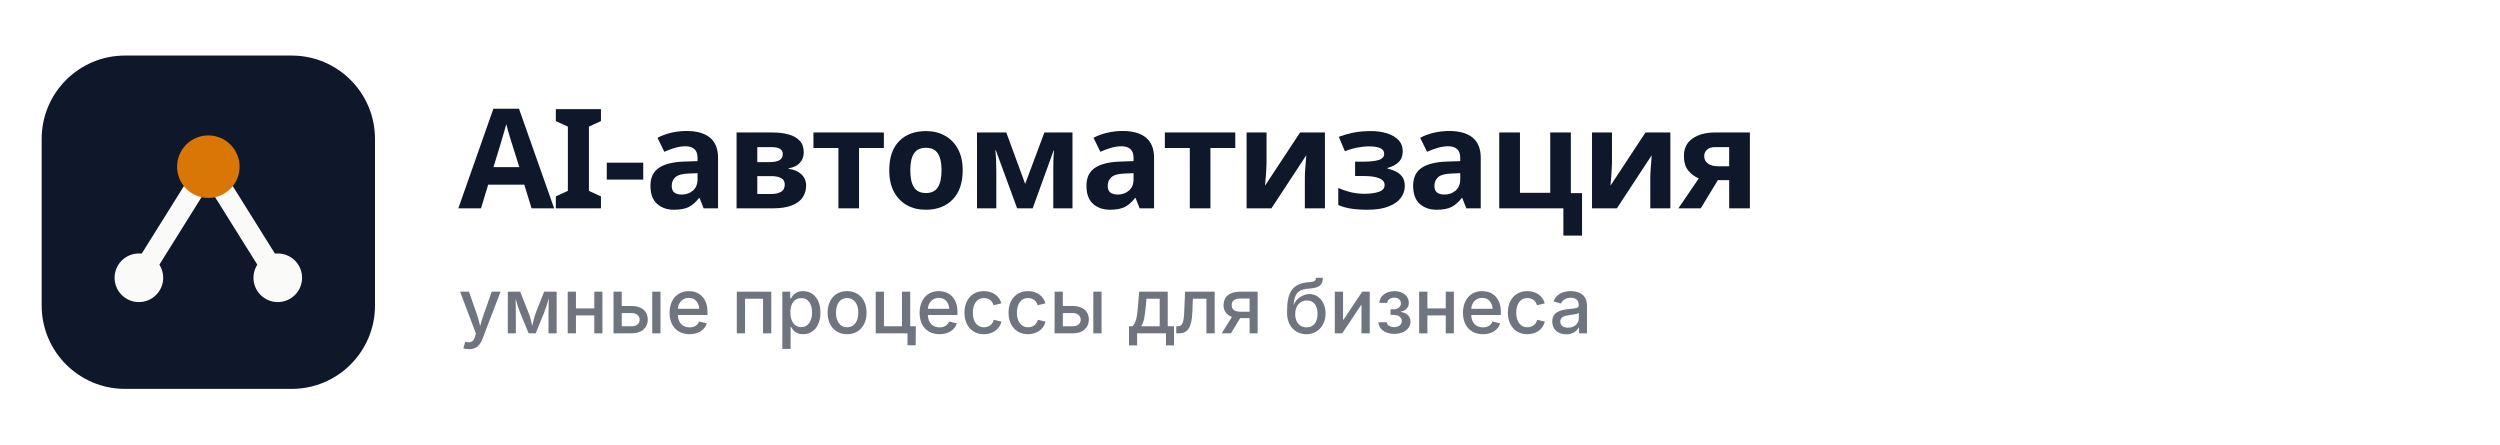
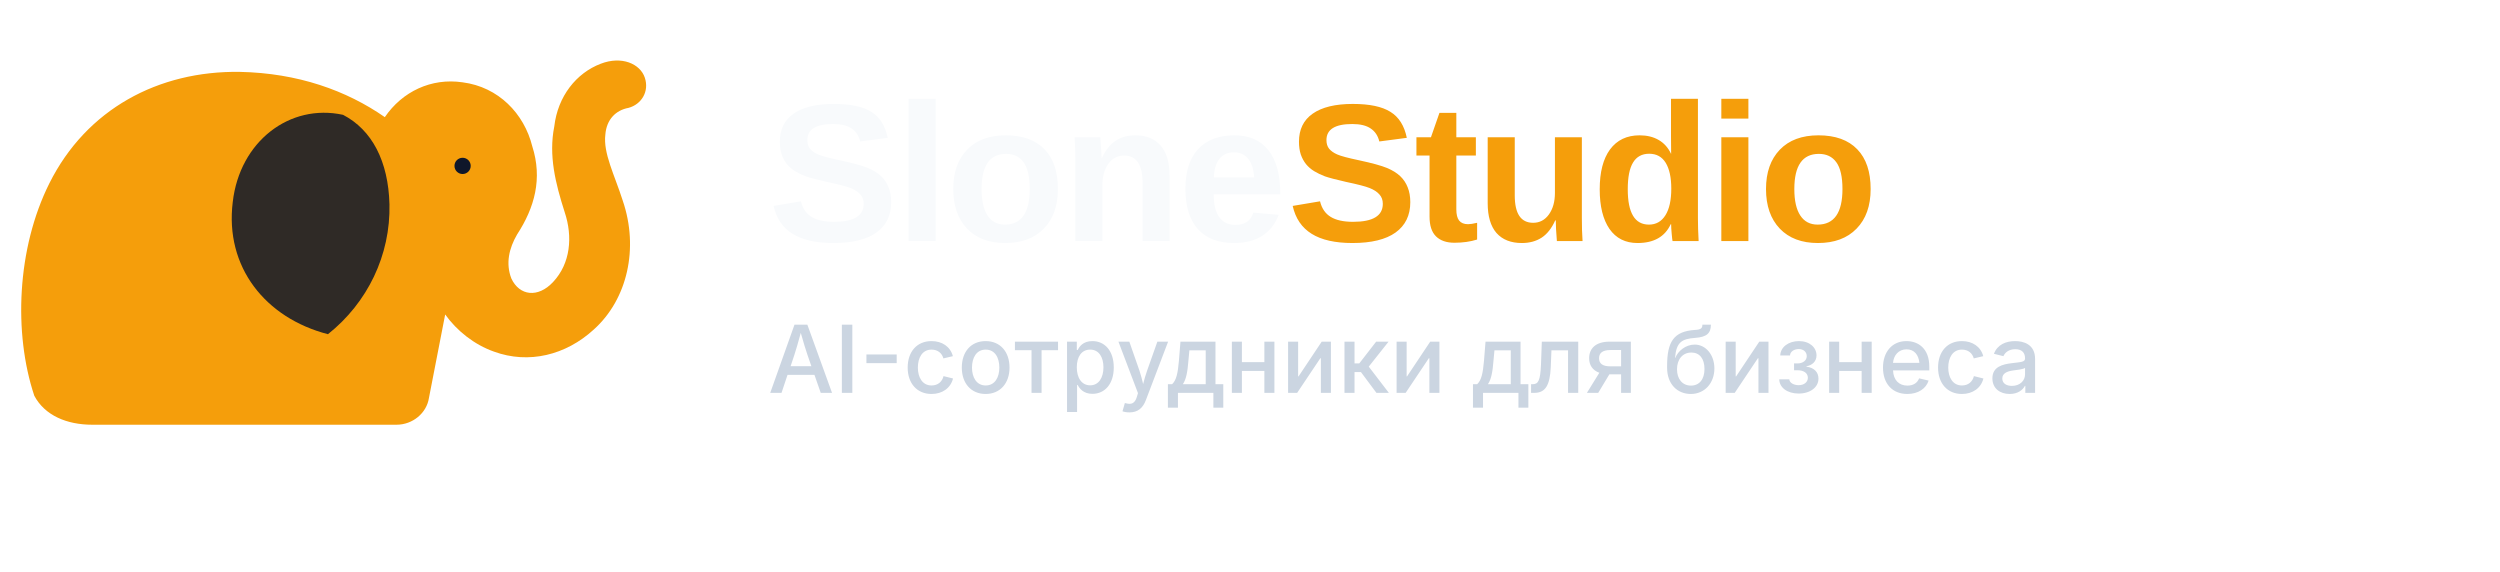
- <svg xmlns="http://www.w3.org/2000/svg" viewBox="0 0 360 64" width="360" height="64">
-   <g transform="translate(6,8)">
-     <rect x="0" y="0" width="48" height="48" rx="12" fill="#0F172A" />
-     <path d="M14 32 L24 16 L34 32" fill="none" stroke="#FAFAF9" stroke-width="3" stroke-linecap="round" stroke-linejoin="round" />
-     <circle cx="14" cy="32" r="3.5" fill="#FAFAF9" />
-     <circle cx="34" cy="32" r="3.5" fill="#FAFAF9" />
-     <circle cx="24" cy="16" r="4.5" fill="#D97706" />
+ <svg xmlns="http://www.w3.org/2000/svg" viewBox="0 0 280 64" width="280" height="64" role="img" aria-label="SloneStudio">
+   <g transform="translate(-18 -16) scale(.13)">
+     <path fill="#F59E0B" d="M168 464C150 410 153 337 181 281C213 217 275 184 345 185C395 186 437 201 470 224C485 202 510 190 537 194C568 198 590 221 597 249C606 277 599 302 584 325C577 337 574 350 579 363C586 378 602 380 615 366C630 350 632 327 625 306C617 281 611 257 616 232C619 206 635 186 656 178C674 171 690 178 694 190C698 202 691 213 680 216C669 218 661 226 660 239C658 255 668 274 675 296C689 337 679 381 650 407C626 429 594 437 564 426C547 420 532 408 522 394L508 466C506 479 494 489 480 489H218C196 489 177 481 168 464Z" />
+     <path fill="#0F172A" opacity="0.86" d="M434 222C388 212 345 245 339 297C332 353 367 397 421 411C455 384 475 343 474 299C473 262 459 235 434 222Z" />
+     <circle cx="537" cy="266" r="7" fill="#0F172A" />
  </g>
-   <text x="66" y="30" font-family="Manrope, system-ui, sans-serif" font-weight="800" font-size="20" fill="#0F172A" letter-spacing="-0.4">AI-автоматизация</text>
-   <text x="66" y="48" font-family="Inter, system-ui, sans-serif" font-weight="500" font-size="11" fill="#0F172A" opacity="0.6">умные процессы для бизнеса</text>
+   <text x="86" y="27" font-family="Manrope, Segoe UI, Arial, sans-serif" font-size="22" font-weight="800" letter-spacing="-0.02em" fill="#F8FAFC">Slone<tspan fill="#F59E0B">Studio</tspan>
+   </text>
+   <text x="86" y="44" font-family="Inter, Segoe UI, Arial, sans-serif" font-size="10.5" font-weight="500" fill="#CBD5E1">AI-сотрудники для бизнеса</text>
</svg>
